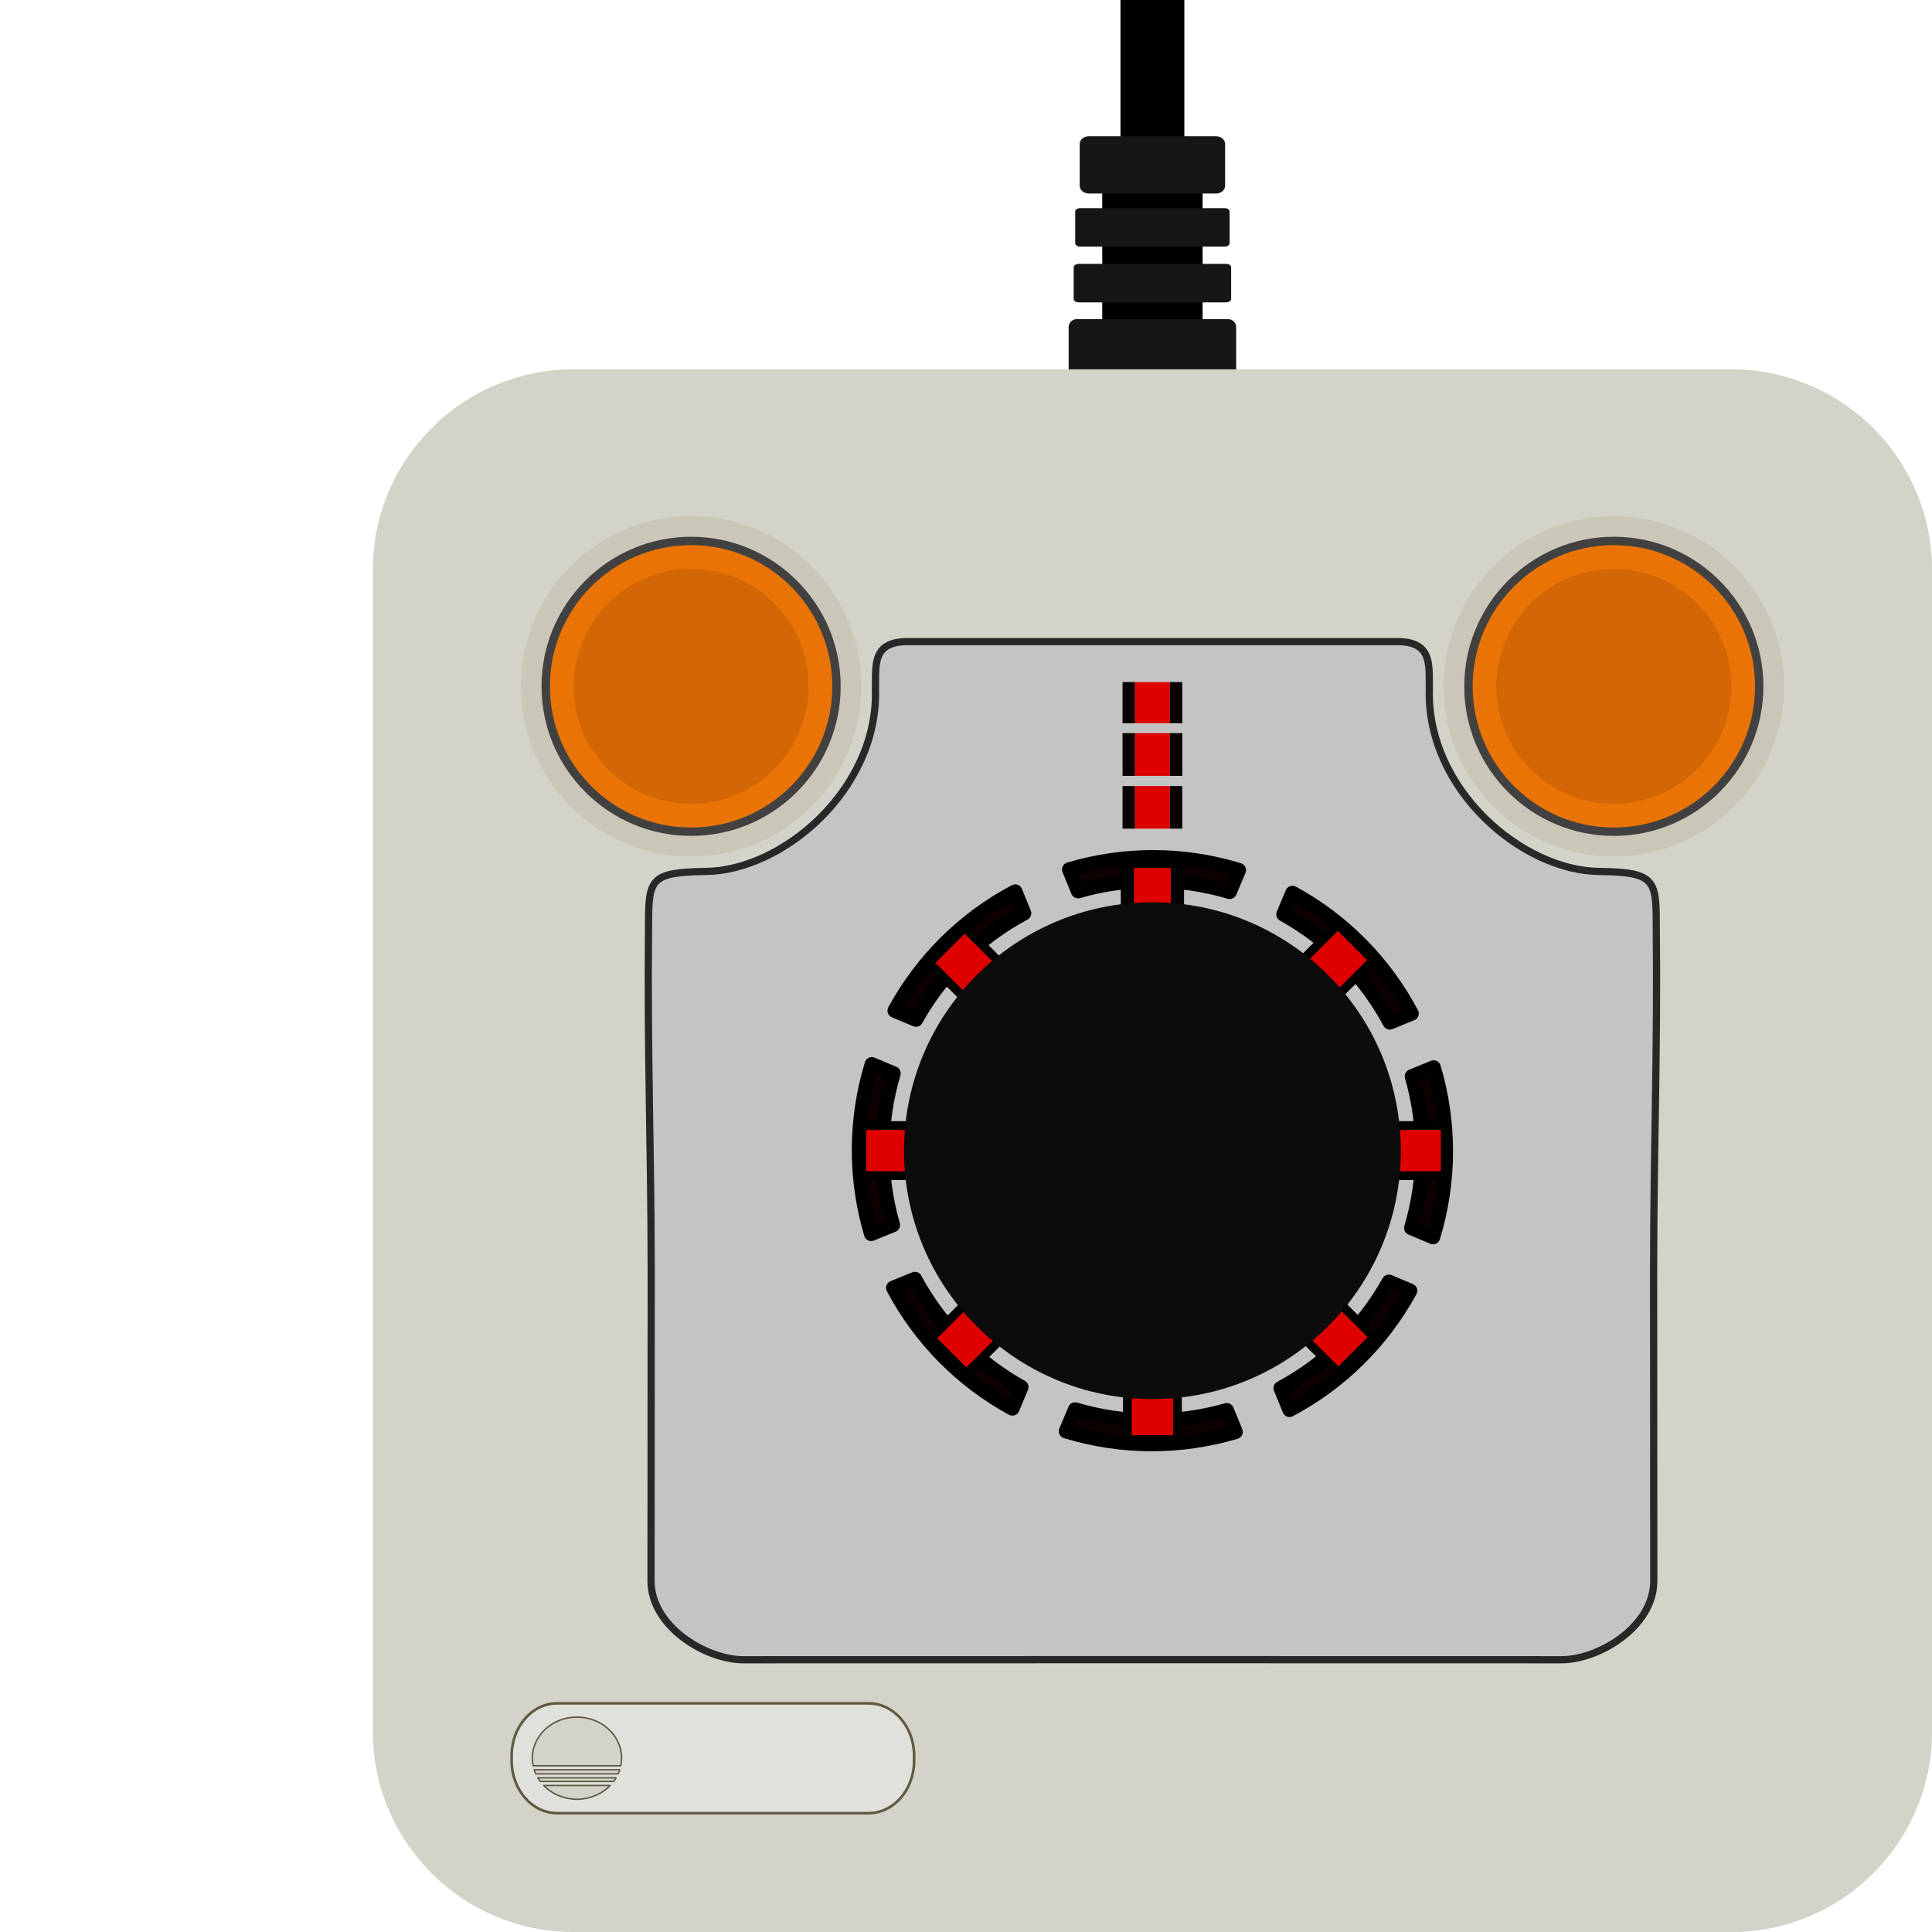
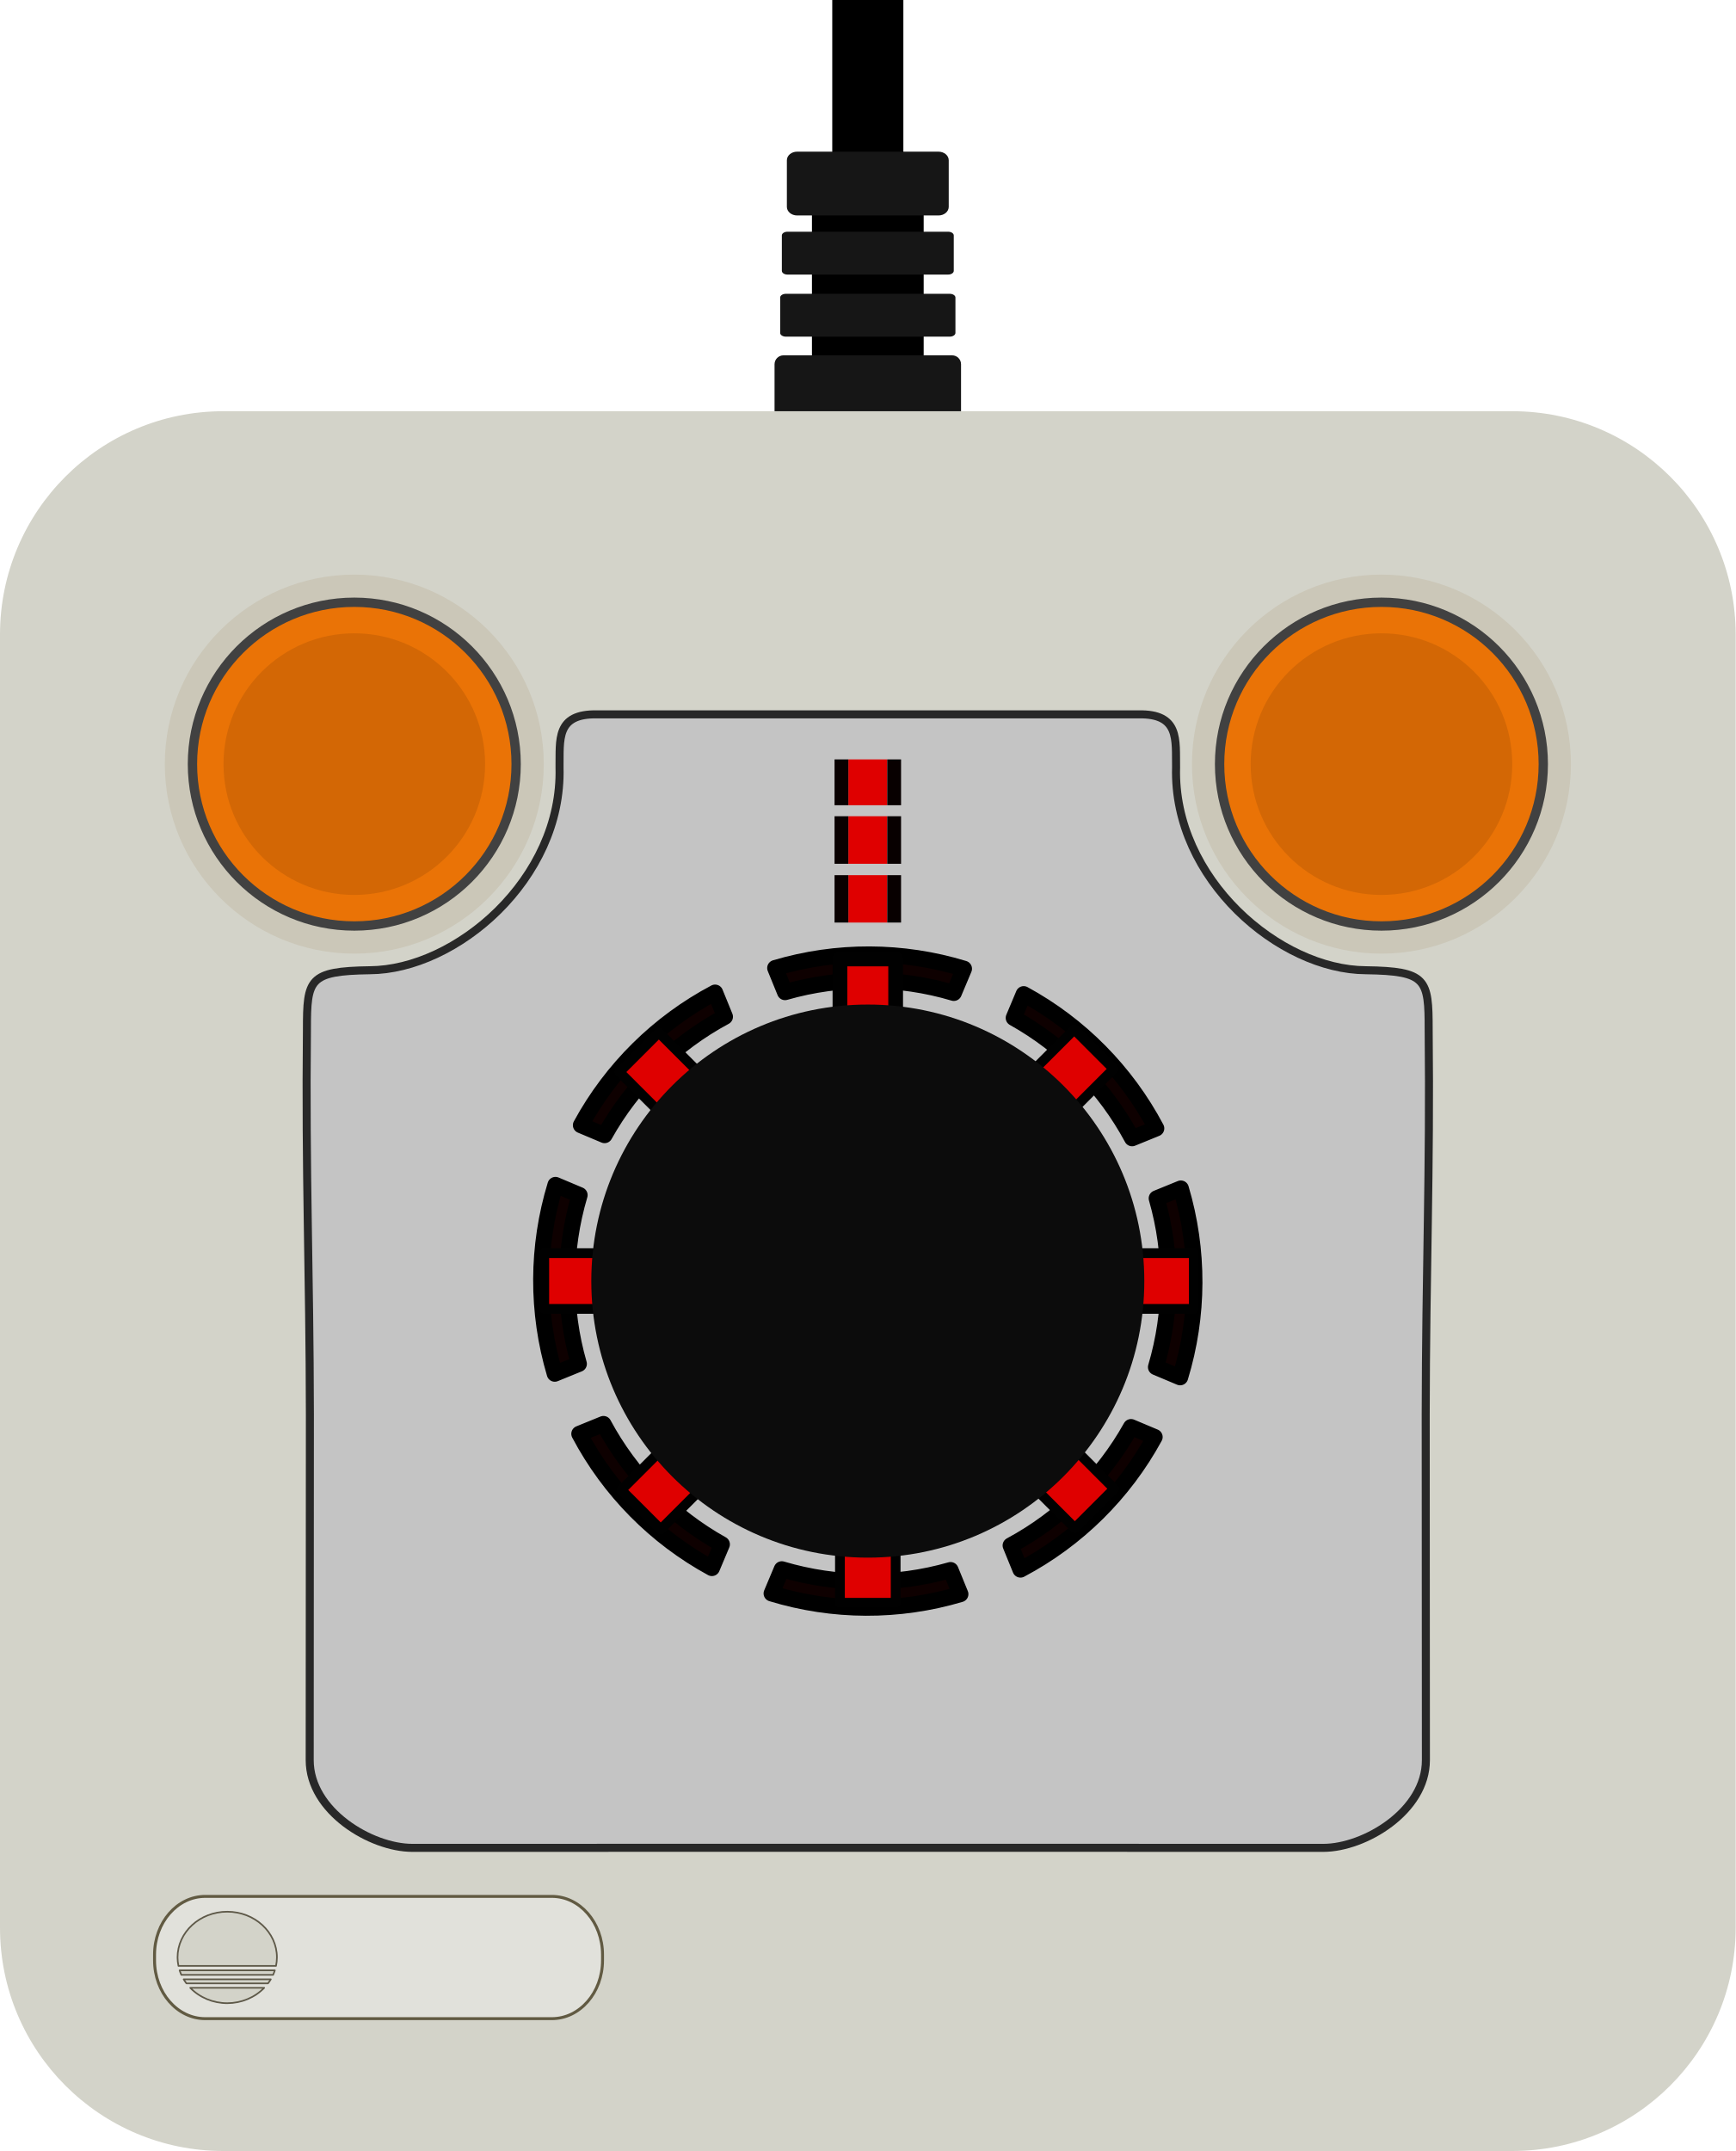
- <svg xmlns="http://www.w3.org/2000/svg" id="Layer_1" version="1.1" viewBox="0 0 146 146" xml:space="preserve">
-   <g id="g6496">
-     <rect id="rect4932" x="84.674" width="4.827" height="11.594" rx="0" ry="0" style="paint-order:normal" />
+ <svg xmlns="http://www.w3.org/2000/svg" id="Layer_1" version="1.1" viewBox="0 0 117.83 146.002" xml:space="preserve" width="117.83" height="146.002">
+   <defs id="defs1" />
+   <g id="g6496" transform="translate(-28.174)">
+     <rect id="rect4932" x="84.674" width="4.827" height="11.594" rx="0" ry="0" style="paint-order:normal" y="0" />
    <rect id="rect4880" x="83.295" y="11.226" width="7.585" height="21.683" style="paint-order:normal" />
-     <rect id="rect5083-1-0-8-5-3-0-0-9" x="81.252" y="15.728" width="11.671" height="2.909" rx=".38" ry=".254" fill="#161616" style="paint-order:normal" />
-     <rect id="rect5083-1-0-8-5-3-0" x="80.756" y="24.119" width="12.661" height="4.487" rx=".604" ry=".606" fill="#161616" style="paint-order:normal" />
-     <rect id="rect5083-1-0-8-5-3-0-0" x="81.138" y="19.942" width="11.898" height="2.909" rx=".387" ry=".254" fill="#161616" style="paint-order:normal" />
-     <rect id="rect5083-1-0-8-5" x="81.593" y="10.294" width="10.988" height="4.331" rx=".696" ry=".584" fill="#161616" style="paint-order:normal" />
-     <rect id="rect5083-1-0-8-5-3" x="80.915" y="28.311" width="12.353" height="4.615" rx=".402" ry=".402" fill="#333" style="paint-order:normal" />
+     <rect id="rect5083-1-0-8-5-3-0-0-9" x="81.252" y="15.728" width="11.671" height="2.909" rx="0.38" ry="0.254" fill="#161616" style="paint-order:normal" />
+     <rect id="rect5083-1-0-8-5-3-0" x="80.756" y="24.119" width="12.661" height="4.486" rx="0.604" ry="0.606" fill="#161616" style="paint-order:normal" />
+     <rect id="rect5083-1-0-8-5-3-0-0" x="81.138" y="19.942" width="11.898" height="2.909" rx="0.387" ry="0.254" fill="#161616" style="paint-order:normal" />
+     <rect id="rect5083-1-0-8-5" x="81.593" y="10.294" width="10.988" height="4.331" rx="0.696" ry="0.584" fill="#161616" style="paint-order:normal" />
+     <rect id="rect5083-1-0-8-5-3" x="80.915" y="28.311" width="12.353" height="4.615" rx="0.402" ry="0.402" fill="#333333" style="paint-order:normal" />
    <rect id="rect4978" x="28.174" y="27.912" width="117.83" height="118.09" rx="15.161" ry="15.161" fill="#d3d3c9" style="paint-order:normal" />
-     <g id="g8" transform="matrix(.76219 0 0 .76219 30.199 31.058)" fill="#ea7306" stroke="#414141">
+     <g id="g8" transform="matrix(0.76219,0,0,0.76219,30.199,31.058)" fill="#ea7306" stroke="#414141">
      <circle id="circle6" cx="28.9" cy="27.3" r="14.5" fill="#ea7306" stroke="#414141" />
    </g>
-     <path id="path30" d="m65.09 51.866c0 7.094-5.769 12.864-12.864 12.864-7.094 0-12.864-5.769-12.864-12.864 0-7.094 5.769-12.864 12.864-12.864 7.094 0 12.864 5.769 12.864 12.864zm-12.864-11.304c-6.237 0-11.304 5.067-11.304 11.304 0 6.237 5.067 11.304 11.304 11.304 6.237 0 11.304-5.067 11.304-11.304 0-6.237-5.067-11.304-11.304-11.304z" fill="#cbc7b8" stroke-width=".78" />
-     <path id="rect4815" d="m68.721 48.488c-2.834-0.06-2.529 1.746-2.562 3.595 0.214 7.595-7.049 13.748-12.883 13.773-4.135 0.059-4.265 0.619-4.265 4.015-0.103 9.642 0.188 16.489 0.201 26.132l-0.013 23.47c0 3.458 4.16 5.952 6.965 5.953l30.923-6e-3 30.923 6e-3c2.805-8e-4 6.965-2.495 6.965-5.953l-0.013-23.47c0.013-9.643 0.304-16.491 0.201-26.132 0-3.396-0.13-3.956-4.265-4.015-5.834-0.025-13.098-6.178-12.883-13.773-0.034-1.849 0.272-3.655-2.562-3.595h-21.497z" fill="#c4c4c4" stroke="#282828" stroke-linejoin="round" stroke-width=".545" style="paint-order:normal" />
-     <g id="g5237-9-4" transform="matrix(.87527 0 0 .81582 24.841 23.553)">
-       <path id="rect4778-9-2-6-22-8" d="m69.607 34.312h3.019v3.812h-3.019z" fill="#df0000" style="paint-order:normal" />
-       <path id="rect4778-9-2-6-5-4-1" d="m68.537 34.312h1.07v3.812h-1.07z" fill="#080000" style="paint-order:normal" />
-       <path id="rect4778-9-2-6-5-8-77-2" d="m72.626 34.312h1.07v3.812h-1.07z" fill="#080000" style="paint-order:normal" />
+     <path id="path30" d="m 65.09,51.866 c 0,7.094 -5.769,12.864 -12.864,12.864 -7.094,0 -12.864,-5.769 -12.864,-12.864 0,-7.094 5.769,-12.864 12.864,-12.864 7.094,0 12.864,5.769 12.864,12.864 z M 52.226,40.562 c -6.237,0 -11.304,5.067 -11.304,11.304 0,6.237 5.067,11.304 11.304,11.304 6.237,0 11.304,-5.067 11.304,-11.304 0,-6.237 -5.067,-11.304 -11.304,-11.304 z" fill="#cbc7b8" stroke-width="0.78" />
+     <path id="rect4815" d="m 68.721,48.488 c -2.834,-0.06 -2.529,1.746 -2.562,3.595 0.214,7.595 -7.049,13.748 -12.883,13.773 -4.135,0.059 -4.265,0.619 -4.265,4.015 -0.103,9.642 0.188,16.489 0.201,26.132 l -0.013,23.47 c 0,3.458 4.16,5.952 6.965,5.953 l 30.923,-0.006 30.923,0.006 c 2.805,-8e-4 6.965,-2.495 6.965,-5.953 l -0.013,-23.47 c 0.013,-9.643 0.304,-16.491 0.201,-26.132 0,-3.396 -0.13,-3.956 -4.265,-4.015 -5.834,-0.025 -13.098,-6.178 -12.883,-13.773 -0.034,-1.849 0.272,-3.655 -2.562,-3.595 h -21.497 z" fill="#c4c4c4" stroke="#282828" stroke-linejoin="round" stroke-width="0.545" style="paint-order:normal" />
+     <g id="g5237-9-4" transform="matrix(0.87527,0,0,0.81582,24.841,23.553)">
+       <path id="rect4778-9-2-6-22-8" d="m 69.607,34.312 h 3.019 v 3.812 h -3.019 z" fill="#df0000" style="paint-order:normal" />
+       <path id="rect4778-9-2-6-5-4-1" d="m 68.537,34.312 h 1.07 v 3.812 H 68.537 Z" fill="#080000" style="paint-order:normal" />
+       <path id="rect4778-9-2-6-5-8-77-2" d="m 72.626,34.312 h 1.07 v 3.812 H 72.626 Z" fill="#080000" style="paint-order:normal" />
    </g>
-     <path id="path4796" d="m93.605 65.75a22.187 22.187 0 0 0-12.804-0.044l0.667 1.636a20.439 20.439 0 0 1 11.457 0.054l0.691-1.642a22.187 22.187 0 0 0-0.011-0.005zm4.065 1.731-0.677 1.61a20.439 20.439 0 0 1 8.037 8.169l1.64-0.669a22.187 22.187 0 0 0-9-9.111zm10.668 13.19-1.638 0.668a20.439 20.439 0 0 1-0.05 11.456l1.641 0.69a22.187 22.187 0 0 0 0.048-12.814zm-31.618-13.297a22.187 22.187 0 0 0-9.109 8.999l1.606 0.676a20.439 20.439 0 0 1 8.171-8.037zm-10.837 13.054a22.187 22.187 0 0 0-0.048 12.814l1.636-0.667a20.439 20.439 0 0 1 0.05-11.457zm39.072 16.436a20.439 20.439 0 0 1-8.171 8.037l0.667 1.636a22.187 22.187 0 0 0 9.108-8.998zm-35.814-0.209-1.638 0.667a22.187 22.187 0 0 0 9 9.111l0.677-1.609a20.439 20.439 0 0 1-8.039-8.168zm23.564 9.915a20.439 20.439 0 0 1-11.457-0.054l-0.691 1.642a22.187 22.187 0 0 0 12.815 0.046z" fill="#0e0000" stroke="#000" stroke-linejoin="round" stroke-width="1.09" style="paint-order:normal" />
-     <rect id="rect4778-9-2-3-0-4-0-5-9" transform="rotate(135)" x="-1.957" y="-144.86" width="3.782" height="4.979" fill="#df0000" stroke="#010101" stroke-linejoin="round" stroke-width=".663" style="paint-order:normal" />
-     <rect id="rect4778-9-2-3-0-4" transform="rotate(45)" x="120.9" y="-22.076" width="3.782" height="4.979" fill="#df0000" stroke="#010101" stroke-linejoin="round" stroke-width=".663" style="paint-order:normal" />
-     <rect id="rect4778-9-2" transform="rotate(-90)" x="-88.842" y="65.122" width="3.782" height="4.979" fill="#df0000" stroke="#010101" stroke-linejoin="round" stroke-width=".663" style="paint-order:normal" />
-     <rect id="rect4778-9-2-3" transform="rotate(-90)" x="-88.842" y="104.24" width="3.782" height="4.979" fill="#df0000" stroke="#010101" stroke-linejoin="round" stroke-width=".663" style="paint-order:normal" />
-     <rect id="rect4778-9-2-3-0-4-0" transform="rotate(45)" x="121.26" y="16.784" width="3.782" height="4.979" fill="#df0000" stroke="#010101" stroke-linejoin="round" stroke-width=".663" style="paint-order:normal" />
-     <rect id="rect4778-9-2-3-0-4-0-5" transform="rotate(135)" x="-1.987" y="-106.09" width="3.782" height="4.979" fill="#df0000" stroke="#010101" stroke-linejoin="round" stroke-width=".663" style="paint-order:normal" />
-     <rect id="rect5077" x="38.666" y="128.72" width="30.412" height="8.299" rx="3.441" ry="3.957" fill="#e1e1db" stroke="#615a42" stroke-linejoin="round" stroke-width=".2" style="paint-order:normal" />
-     <g id="g5237" transform="matrix(.87527 0 0 .84376 24.841 30.452)">
-       <path id="rect4778-9-2-6" d="m69.607 34.312h3.019v3.812h-3.019z" fill="#df0000" style="paint-order:normal" />
-       <path id="rect4778-9-2-6-5" d="m68.537 34.312h1.07v3.812h-1.07z" fill="#080000" style="paint-order:normal" />
-       <path id="rect4778-9-2-6-5-8" d="m72.626 34.312h1.07v3.812h-1.07z" fill="#080000" style="paint-order:normal" />
+     <path id="path4796" d="M 93.605,65.75 A 22.187,22.187 0 0 0 80.801,65.706 l 0.667,1.636 a 20.439,20.439 0 0 1 11.457,0.054 l 0.691,-1.642 a 22.187,22.187 0 0 0 -0.011,-0.005 z m 4.065,1.731 -0.677,1.61 a 20.439,20.439 0 0 1 8.037,8.169 l 1.64,-0.669 a 22.187,22.187 0 0 0 -9,-9.111 z m 10.668,13.19 -1.638,0.668 a 20.439,20.439 0 0 1 -0.05,11.456 l 1.641,0.69 a 22.187,22.187 0 0 0 0.048,-12.814 z M 76.72,67.374 a 22.187,22.187 0 0 0 -9.109,8.999 l 1.606,0.676 a 20.439,20.439 0 0 1 8.171,-8.037 z m -10.837,13.054 a 22.187,22.187 0 0 0 -0.048,12.814 l 1.636,-0.667 a 20.439,20.439 0 0 1 0.05,-11.457 z m 39.072,16.436 a 20.439,20.439 0 0 1 -8.171,8.037 l 0.667,1.636 a 22.187,22.187 0 0 0 9.108,-8.998 z m -35.814,-0.209 -1.638,0.667 a 22.187,22.187 0 0 0 9,9.111 l 0.677,-1.609 a 20.439,20.439 0 0 1 -8.039,-8.168 z m 23.564,9.915 a 20.439,20.439 0 0 1 -11.457,-0.054 l -0.691,1.642 a 22.187,22.187 0 0 0 12.815,0.046 z" fill="#0e0000" stroke="#000000" stroke-linejoin="round" stroke-width="1.09" style="paint-order:normal" />
+     <rect id="rect4778-9-2-3-0-4-0-5-9" transform="rotate(135)" x="-1.957" y="-144.86" width="3.782" height="4.979" fill="#df0000" stroke="#010101" stroke-linejoin="round" stroke-width="0.663" style="paint-order:normal" />
+     <rect id="rect4778-9-2-3-0-4" transform="rotate(45)" x="120.9" y="-22.076" width="3.782" height="4.979" fill="#df0000" stroke="#010101" stroke-linejoin="round" stroke-width="0.663" style="paint-order:normal" />
+     <rect id="rect4778-9-2" transform="rotate(-90)" x="-88.842" y="65.122" width="3.782" height="4.979" fill="#df0000" stroke="#010101" stroke-linejoin="round" stroke-width="0.663" style="paint-order:normal" />
+     <rect id="rect4778-9-2-3" transform="rotate(-90)" x="-88.842" y="104.24" width="3.782" height="4.979" fill="#df0000" stroke="#010101" stroke-linejoin="round" stroke-width="0.663" style="paint-order:normal" />
+     <rect id="rect4778-9-2-3-0-4-0" transform="rotate(45)" x="121.26" y="16.784" width="3.782" height="4.979" fill="#df0000" stroke="#010101" stroke-linejoin="round" stroke-width="0.663" style="paint-order:normal" />
+     <rect id="rect4778-9-2-3-0-4-0-5" transform="rotate(135)" x="-1.987" y="-106.09" width="3.782" height="4.979" fill="#df0000" stroke="#010101" stroke-linejoin="round" stroke-width="0.663" style="paint-order:normal" />
+     <rect id="rect5077" x="38.666" y="128.72" width="30.412" height="8.299" rx="3.441" ry="3.957" fill="#e1e1db" stroke="#615a42" stroke-linejoin="round" stroke-width="0.2" style="paint-order:normal" />
+     <g id="g5237" transform="matrix(0.87527,0,0,0.84376,24.841,30.452)">
+       <path id="rect4778-9-2-6" d="m 69.607,34.312 h 3.019 v 3.812 h -3.019 z" fill="#df0000" style="paint-order:normal" />
+       <path id="rect4778-9-2-6-5" d="m 68.537,34.312 h 1.07 v 3.812 H 68.537 Z" fill="#080000" style="paint-order:normal" />
+       <path id="rect4778-9-2-6-5-8" d="m 72.626,34.312 h 1.07 v 3.812 H 72.626 Z" fill="#080000" style="paint-order:normal" />
    </g>
-     <g id="g5237-9" transform="matrix(.87527 0 0 .84656 24.841 26.356)">
-       <path id="rect4778-9-2-6-22" d="m69.607 34.312h3.019v3.812h-3.019z" fill="#df0000" style="paint-order:normal" />
-       <path id="rect4778-9-2-6-5-4" d="m68.537 34.312h1.07v3.812h-1.07z" fill="#080000" style="paint-order:normal" />
-       <path id="rect4778-9-2-6-5-8-77" d="m72.626 34.312h1.07v3.812h-1.07z" fill="#080000" style="paint-order:normal" />
+     <g id="g5237-9" transform="matrix(0.87527,0,0,0.84656,24.841,26.356)">
+       <path id="rect4778-9-2-6-22" d="m 69.607,34.312 h 3.019 v 3.812 h -3.019 z" fill="#df0000" style="paint-order:normal" />
+       <path id="rect4778-9-2-6-5-4" d="m 68.537,34.312 h 1.07 v 3.812 H 68.537 Z" fill="#080000" style="paint-order:normal" />
+       <path id="rect4778-9-2-6-5-8-77" d="m 72.626,34.312 h 1.07 v 3.812 H 72.626 Z" fill="#080000" style="paint-order:normal" />
    </g>
-     <g id="g8-6" transform="matrix(.76219 0 0 .76219 99.93 31.058)" fill="#ea7306" stroke="#414141">
+     <g id="g8-6" transform="matrix(0.76219,0,0,0.76219,99.93,31.058)" fill="#ea7306" stroke="#414141">
      <circle id="circle6-9" cx="28.9" cy="27.3" r="14.5" fill="#ea7306" stroke="#414141" />
    </g>
-     <path id="path30-3" d="m134.82 51.866c0 7.094-5.769 12.864-12.864 12.864s-12.864-5.769-12.864-12.864c0-7.094 5.769-12.864 12.864-12.864s12.864 5.769 12.864 12.864zm-12.864-11.304c-6.237 0-11.304 5.067-11.304 11.304 0 6.237 5.067 11.304 11.304 11.304 6.237 0 11.304-5.067 11.304-11.304 0-6.237-5.067-11.304-11.304-11.304z" fill="#cbc7b8" stroke-width=".78" />
-     <g id="g8-69" transform="matrix(.61238 0 0 .61238 34.529 35.148)" fill="#d36705">
+     <path id="path30-3" d="m 134.82,51.866 c 0,7.094 -5.769,12.864 -12.864,12.864 -7.095,0 -12.864,-5.769 -12.864,-12.864 0,-7.094 5.769,-12.864 12.864,-12.864 7.095,0 12.864,5.769 12.864,12.864 z M 121.956,40.562 c -6.237,0 -11.304,5.067 -11.304,11.304 0,6.237 5.067,11.304 11.304,11.304 6.237,0 11.304,-5.067 11.304,-11.304 0,-6.237 -5.067,-11.304 -11.304,-11.304 z" fill="#cbc7b8" stroke-width="0.78" />
+     <g id="g8-69" transform="matrix(0.61238,0,0,0.61238,34.529,35.148)" fill="#d36705">
      <circle id="circle6-2" cx="28.9" cy="27.3" r="14.5" fill="#d36705" />
    </g>
-     <g id="g8-69-2" transform="matrix(.61238 0 0 .61238 104.26 35.148)" fill="#d36705">
+     <g id="g8-69-2" transform="matrix(0.61238,0,0,0.61238,104.26,35.148)" fill="#d36705">
      <circle id="circle6-2-4" cx="28.9" cy="27.3" r="14.5" fill="#d36705" />
    </g>
-     <path id="path4991" d="m43.601 129.76a3.373 3.104 0 0 0-3.374 3.104 3.373 3.104 0 0 0 0.062 0.574h6.623a3.373 3.104 0 0 0 0.062-0.574 3.373 3.104 0 0 0-3.372-3.104zm-3.234 3.98a3.373 3.104 0 0 0 0.118 0.306h6.229a3.373 3.104 0 0 0 0.12-0.306zm0.276 0.608a3.373 3.104 0 0 0 0.186 0.276h5.541a3.373 3.104 0 0 0 0.188-0.276zm0.446 0.578a3.373 3.104 0 0 0 2.513 1.044 3.373 3.104 0 0 0 2.509-1.044z" fill="#d3d3c9" stroke="#5c5747" stroke-linejoin="round" stroke-opacity=".987" stroke-width=".11" style="paint-order:normal" />
+     <path id="path4991" d="m 43.601,129.76 a 3.373,3.104 0 0 0 -3.374,3.104 3.373,3.104 0 0 0 0.062,0.574 h 6.623 a 3.373,3.104 0 0 0 0.062,-0.574 3.373,3.104 0 0 0 -3.372,-3.104 z m -3.234,3.98 a 3.373,3.104 0 0 0 0.118,0.306 h 6.229 A 3.373,3.104 0 0 0 46.833,133.74 Z m 0.276,0.608 a 3.373,3.104 0 0 0 0.186,0.276 h 5.541 a 3.373,3.104 0 0 0 0.188,-0.276 z m 0.446,0.578 a 3.373,3.104 0 0 0 2.513,1.044 3.373,3.104 0 0 0 2.509,-1.044 z" fill="#d3d3c9" stroke="#5c5747" stroke-linejoin="round" stroke-opacity="0.987" stroke-width="0.11" style="paint-order:normal" />
    <rect id="rect4778-9-2-3-0" x="85.196" y="65.093" width="3.782" height="4.979" fill="#df0000" stroke="#010101" stroke-linejoin="round" style="paint-order:normal" />
-     <rect id="rect4778-9-2-8" x="85.196" y="103.81" width="3.782" height="4.979" fill="#df0000" stroke="#010101" stroke-linejoin="round" stroke-width=".663" style="paint-order:normal" />
-     <circle id="circle34" cx="87.087" cy="86.956" r="18.771" fill="#0c0c0c" stroke-width=".442" />
+     <rect id="rect4778-9-2-8" x="85.196" y="103.81" width="3.782" height="4.979" fill="#df0000" stroke="#010101" stroke-linejoin="round" stroke-width="0.663" style="paint-order:normal" />
+     <circle id="circle34" cx="87.087" cy="86.956" r="18.771" fill="#0c0c0c" stroke-width="0.442" />
  </g>
</svg>
